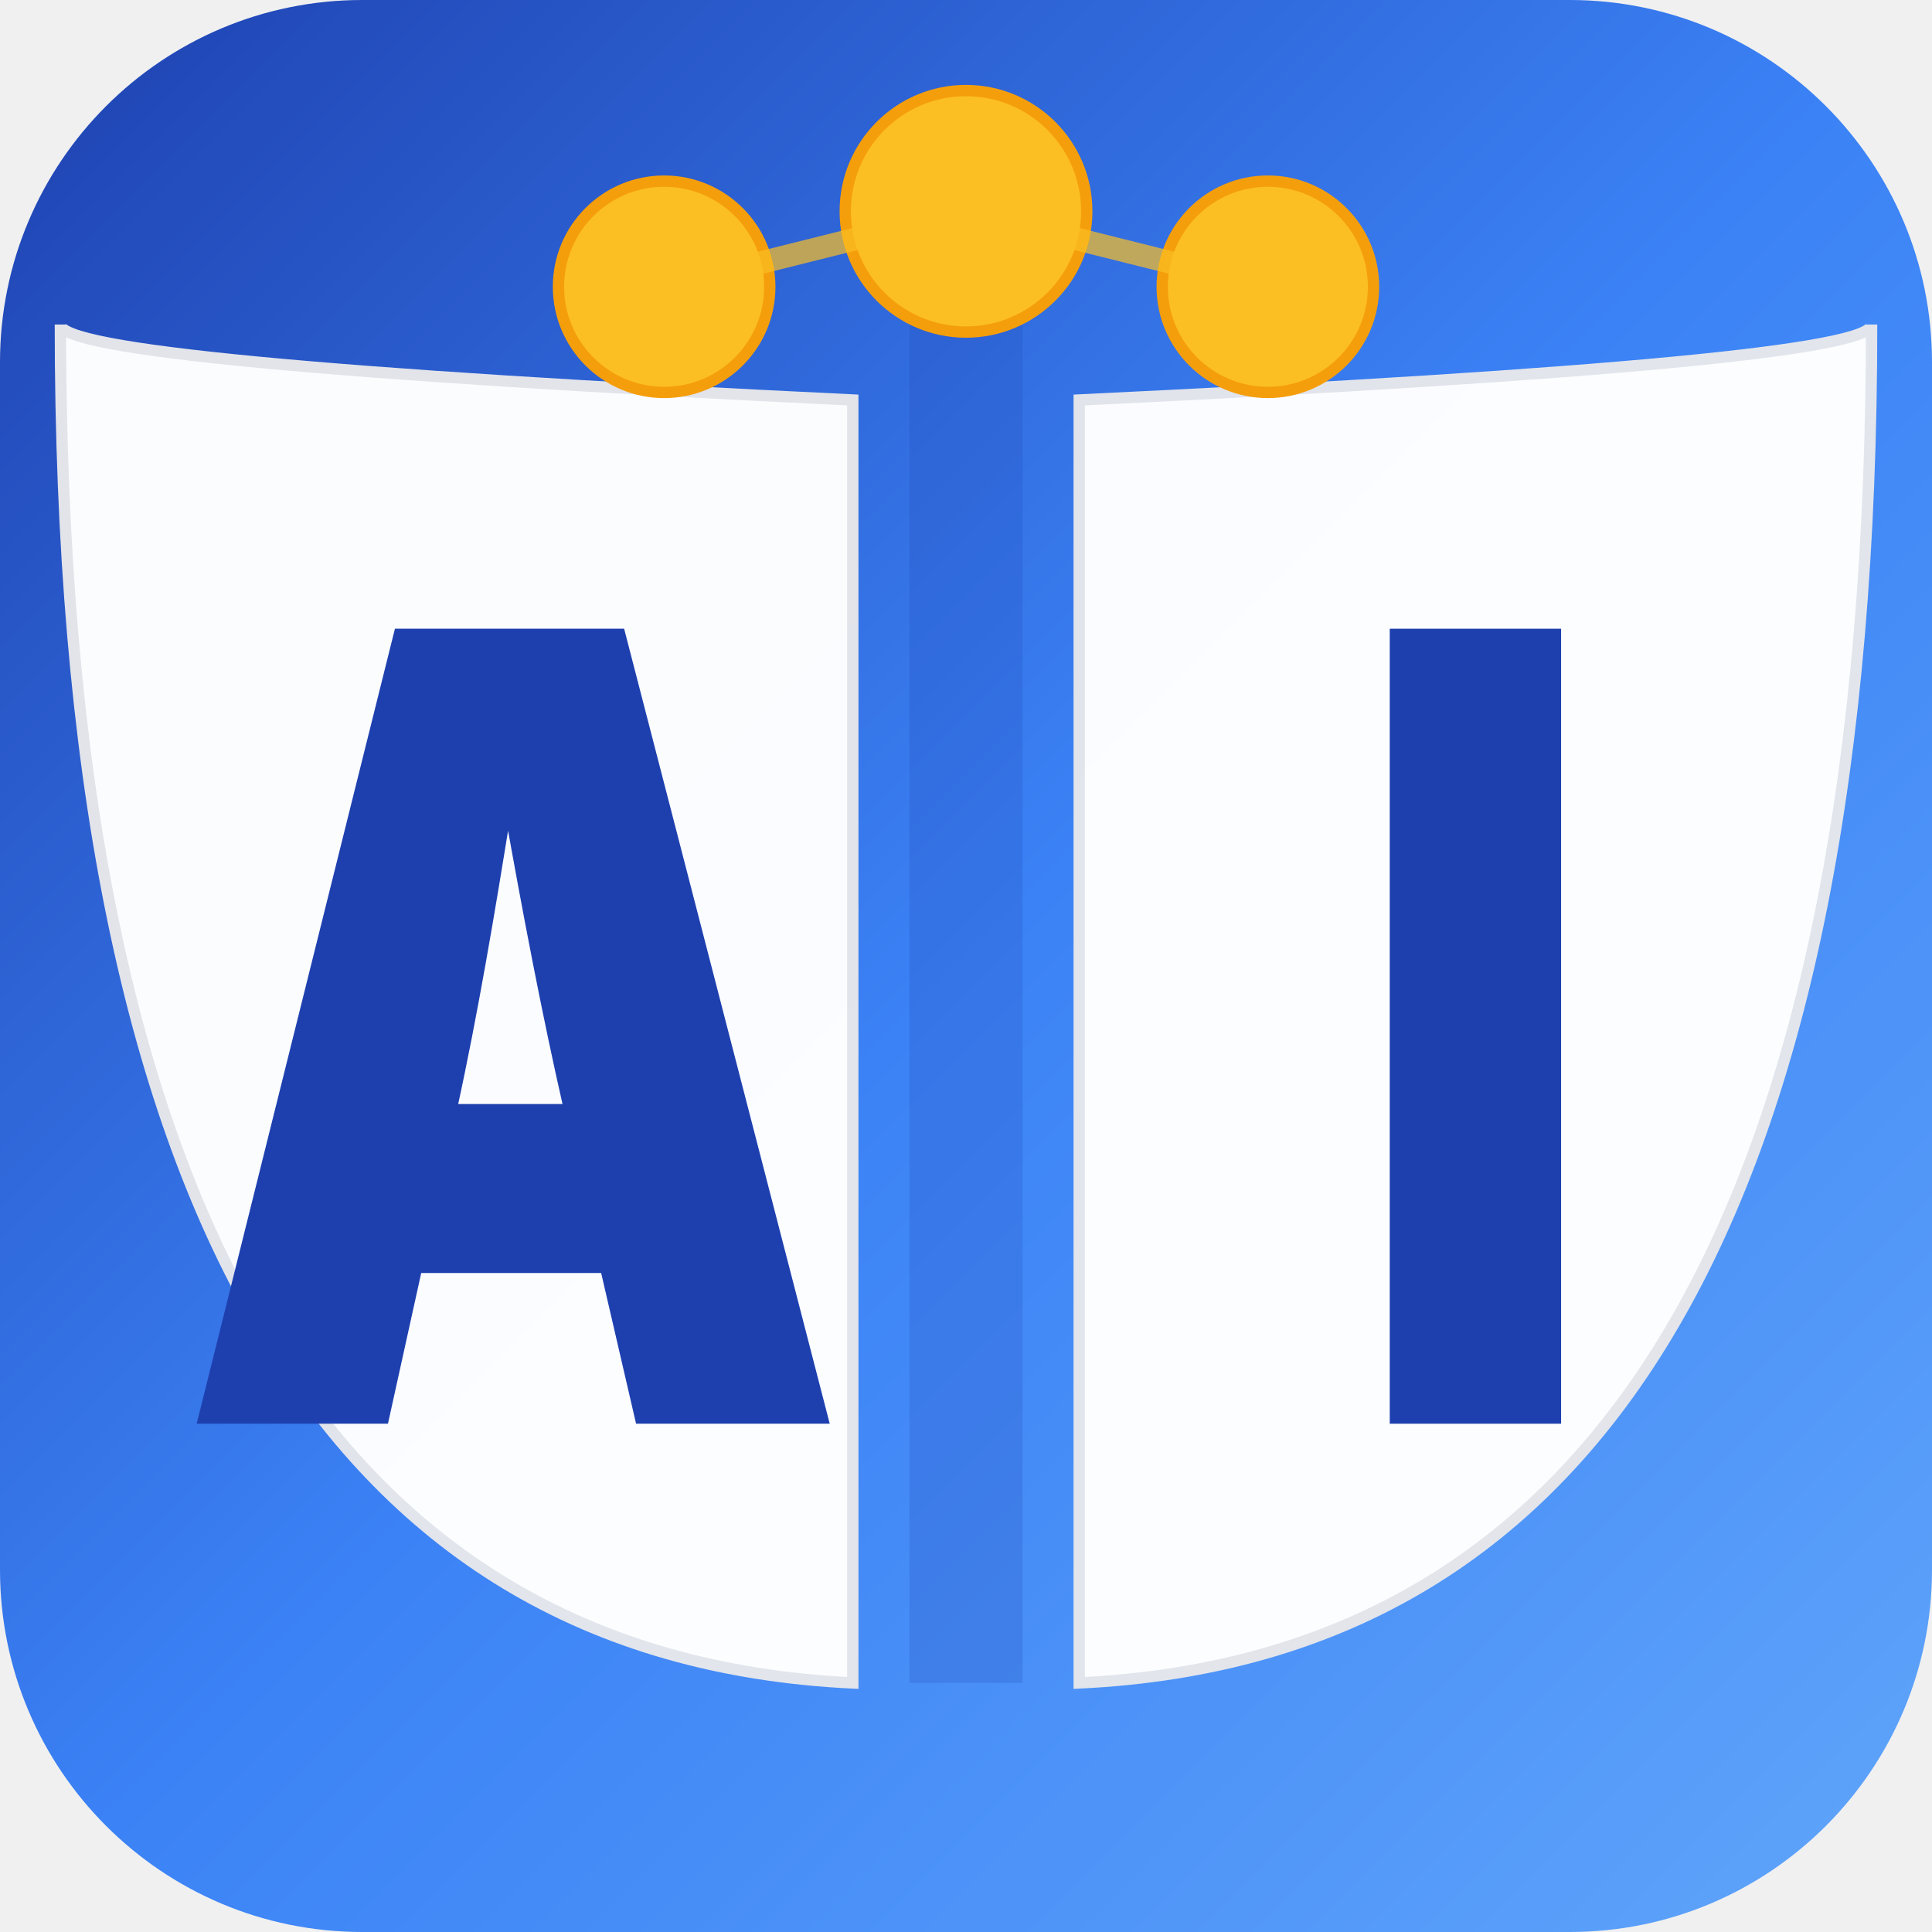
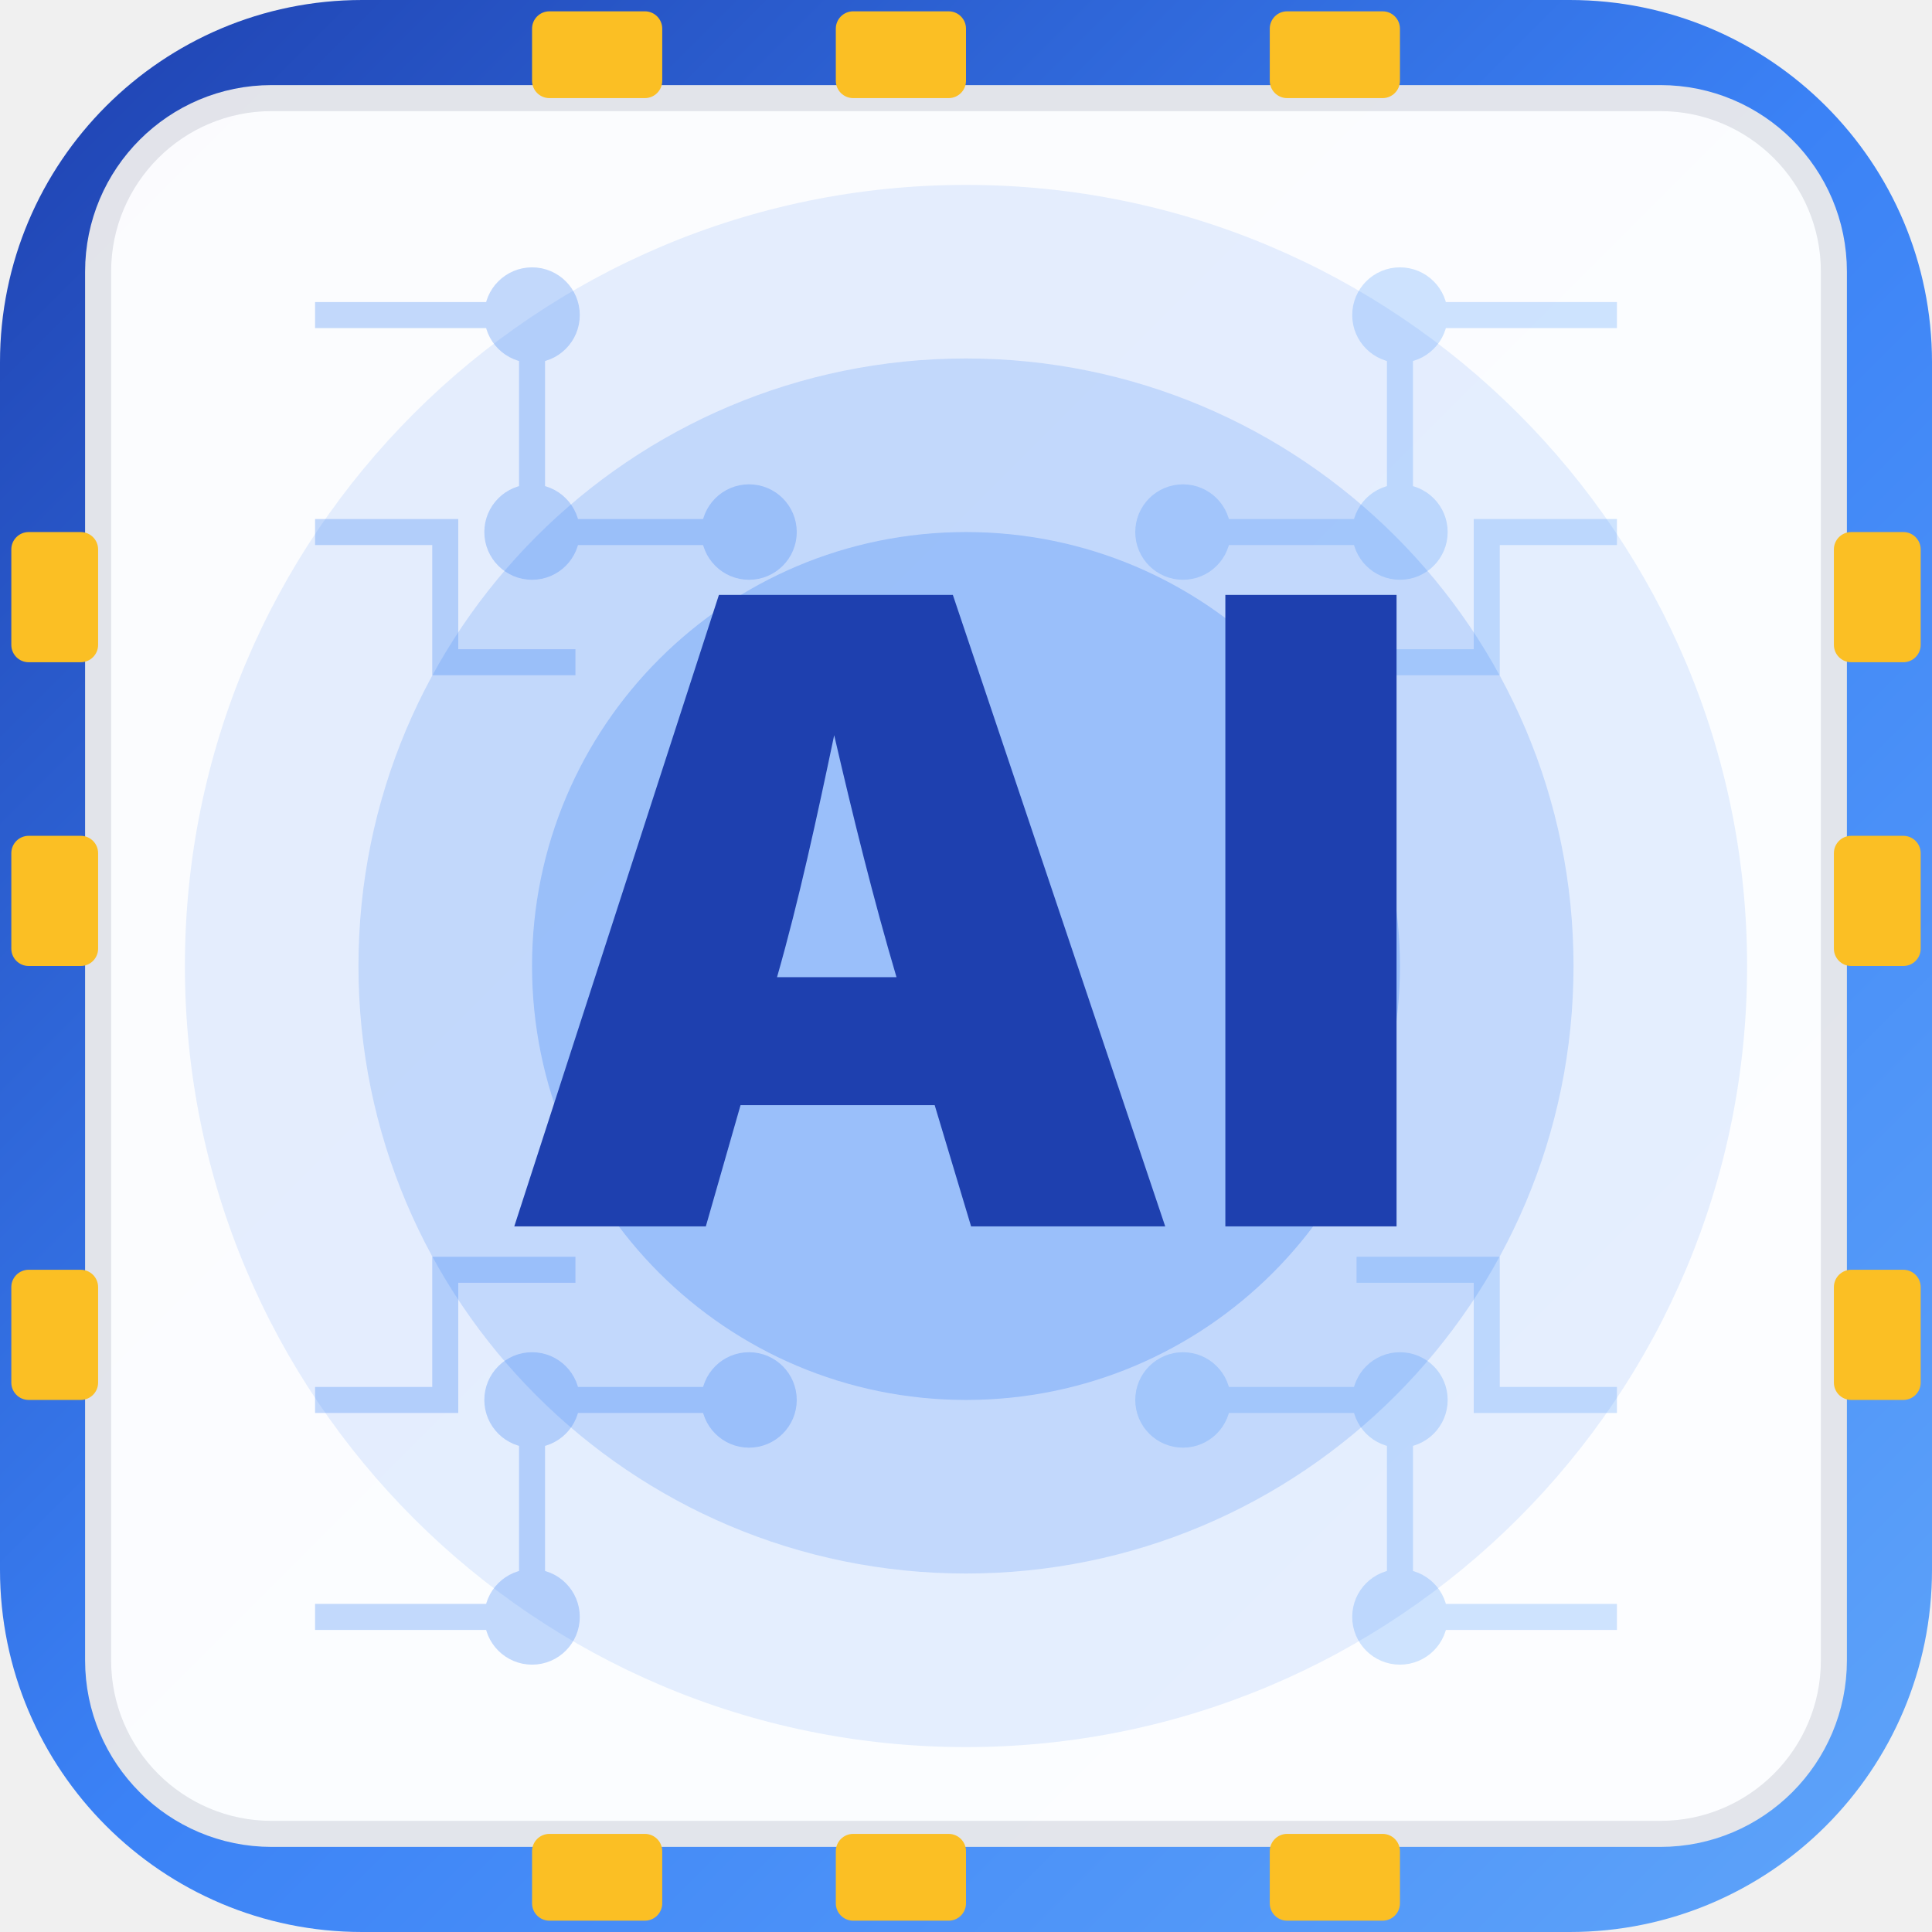
<svg xmlns="http://www.w3.org/2000/svg" width="512" height="512" viewBox="0 0 512 512" fill="none">
  <rect width="512" height="512" rx="96" fill="url(#gradient)" />
-   <g transform="translate(256, 256)">
-     <path d="M-240 -170 Q-240 180, -30 190 L-30 -150 Q-240 -160, -240 -170 Z" fill="white" opacity="0.98" stroke="#e5e7eb" stroke-width="3" />
-     <path d="M240 -170 Q240 180, 30 190 L30 -150 Q240 -160, 240 -170 Z" fill="white" opacity="0.98" stroke="#e5e7eb" stroke-width="3" />
-     <rect x="-15" y="-170" width="30" height="360" fill="#1e40af" opacity="0.2" />
-     <g transform="translate(0, -10)">
-       <text x="-120" y="100" font-family="system-ui, -apple-system, BlinkMacSystemFont, 'Segoe UI', sans-serif" font-size="220" font-weight="900" fill="#1e40af" stroke="#1e40af" stroke-width="2" text-anchor="middle" transform="scale(1, 1.3)">A</text>
-       <text x="135" y="100" font-family="system-ui, -apple-system, BlinkMacSystemFont, 'Segoe UI', sans-serif" font-size="220" font-weight="900" fill="#1e40af" stroke="#1e40af" stroke-width="2" text-anchor="middle" transform="scale(1, 1.3)">I</text>
+   <g transform="translate(256, 256) scale(1.15)">
+     <rect x="-200" y="-200" width="400" height="400" rx="40" fill="white" opacity="0.98" stroke="#e5e7eb" stroke-width="6" />
+     <g stroke="#3b82f6" stroke-width="6" opacity="0.3" fill="none">
+       <path d="M-150 -150 L-100 -150 L-100 -100 L-50 -100" />
+       <path d="M-150 -100 L-120 -100 L-120 -70 L-90 -70" />
+       <circle cx="-100" cy="-150" r="8" fill="#3b82f6" />
+       <circle cx="-100" cy="-100" r="8" fill="#3b82f6" />
+       <circle cx="-50" cy="-100" r="8" fill="#3b82f6" />
    </g>
-     <g transform="translate(0, -180)">
-       <circle cx="-80" cy="0" r="28" fill="#fbbf24" stroke="#f59e0b" stroke-width="3" />
-       <circle cx="0" cy="-20" r="32" fill="#fbbf24" stroke="#f59e0b" stroke-width="3" />
-       <circle cx="80" cy="0" r="28" fill="#fbbf24" stroke="#f59e0b" stroke-width="3" />
-       <line x1="-80" y1="0" x2="0" y2="-20" stroke="#fbbf24" stroke-width="6" opacity="0.7" />
-       <line x1="0" y1="-20" x2="80" y2="0" stroke="#fbbf24" stroke-width="6" opacity="0.7" />
+     <g stroke="#60a5fa" stroke-width="6" opacity="0.3" fill="none">
+       <path d="M150 -150 L100 -150 L100 -100 L50 -100" />
+       <path d="M150 -100 L120 -100 L120 -70 L90 -70" />
+       <circle cx="100" cy="-150" r="8" fill="#60a5fa" />
+       <circle cx="100" cy="-100" r="8" fill="#60a5fa" />
+       <circle cx="50" cy="-100" r="8" fill="#60a5fa" />
+     </g>
+     <g stroke="#3b82f6" stroke-width="6" opacity="0.3" fill="none">
+       <path d="M-150 150 L-100 150 L-100 100 L-50 100" />
+       <path d="M-150 100 L-120 100 L-120 70 L-90 70" />
+       <circle cx="-100" cy="150" r="8" fill="#3b82f6" />
+       <circle cx="-100" cy="100" r="8" fill="#3b82f6" />
+       <circle cx="-50" cy="100" r="8" fill="#3b82f6" />
+     </g>
+     <g stroke="#60a5fa" stroke-width="6" opacity="0.3" fill="none">
+       <path d="M150 150 L100 150 L100 100 L50 100" />
+       <path d="M150 100 L120 100 L120 70 L90 70" />
+       <circle cx="100" cy="150" r="8" fill="#60a5fa" />
+       <circle cx="100" cy="100" r="8" fill="#60a5fa" />
+       <circle cx="50" cy="100" r="8" fill="#60a5fa" />
+     </g>
+     <circle cx="0" cy="0" r="180" fill="#3b82f6" opacity="0.12" />
+     <circle cx="0" cy="0" r="140" fill="#3b82f6" opacity="0.20" />
+     <circle cx="0" cy="0" r="100" fill="#3b82f6" opacity="0.30" />
+     <text x="0" y="60" font-family="system-ui, -apple-system, BlinkMacSystemFont, 'Segoe UI', sans-serif" font-size="200" font-weight="900" fill="#1e40af" text-anchor="middle">AI</text>
+     <g fill="#fbbf24">
+       <rect x="-100" y="-220" width="30" height="20" rx="4" />
+       <rect x="-30" y="-220" width="30" height="20" rx="4" />
+       <rect x="70" y="-220" width="30" height="20" rx="4" />
+       <rect x="-100" y="200" width="30" height="20" rx="4" />
+       <rect x="-30" y="200" width="30" height="20" rx="4" />
+       <rect x="70" y="200" width="30" height="20" rx="4" />
+       <rect x="-220" y="-100" width="20" height="30" rx="4" />
+       <rect x="-220" y="-30" width="20" height="30" rx="4" />
+       <rect x="-220" y="70" width="20" height="30" rx="4" />
+       <rect x="200" y="-100" width="20" height="30" rx="4" />
+       <rect x="200" y="-30" width="20" height="30" rx="4" />
+       <rect x="200" y="70" width="20" height="30" rx="4" />
    </g>
  </g>
  <defs>
    <linearGradient id="gradient" x1="0%" y1="0%" x2="100%" y2="100%">
      <stop offset="0%" style="stop-color:#1e40af" />
      <stop offset="50%" style="stop-color:#3b82f6" />
      <stop offset="100%" style="stop-color:#60a5fa" />
    </linearGradient>
  </defs>
</svg>
